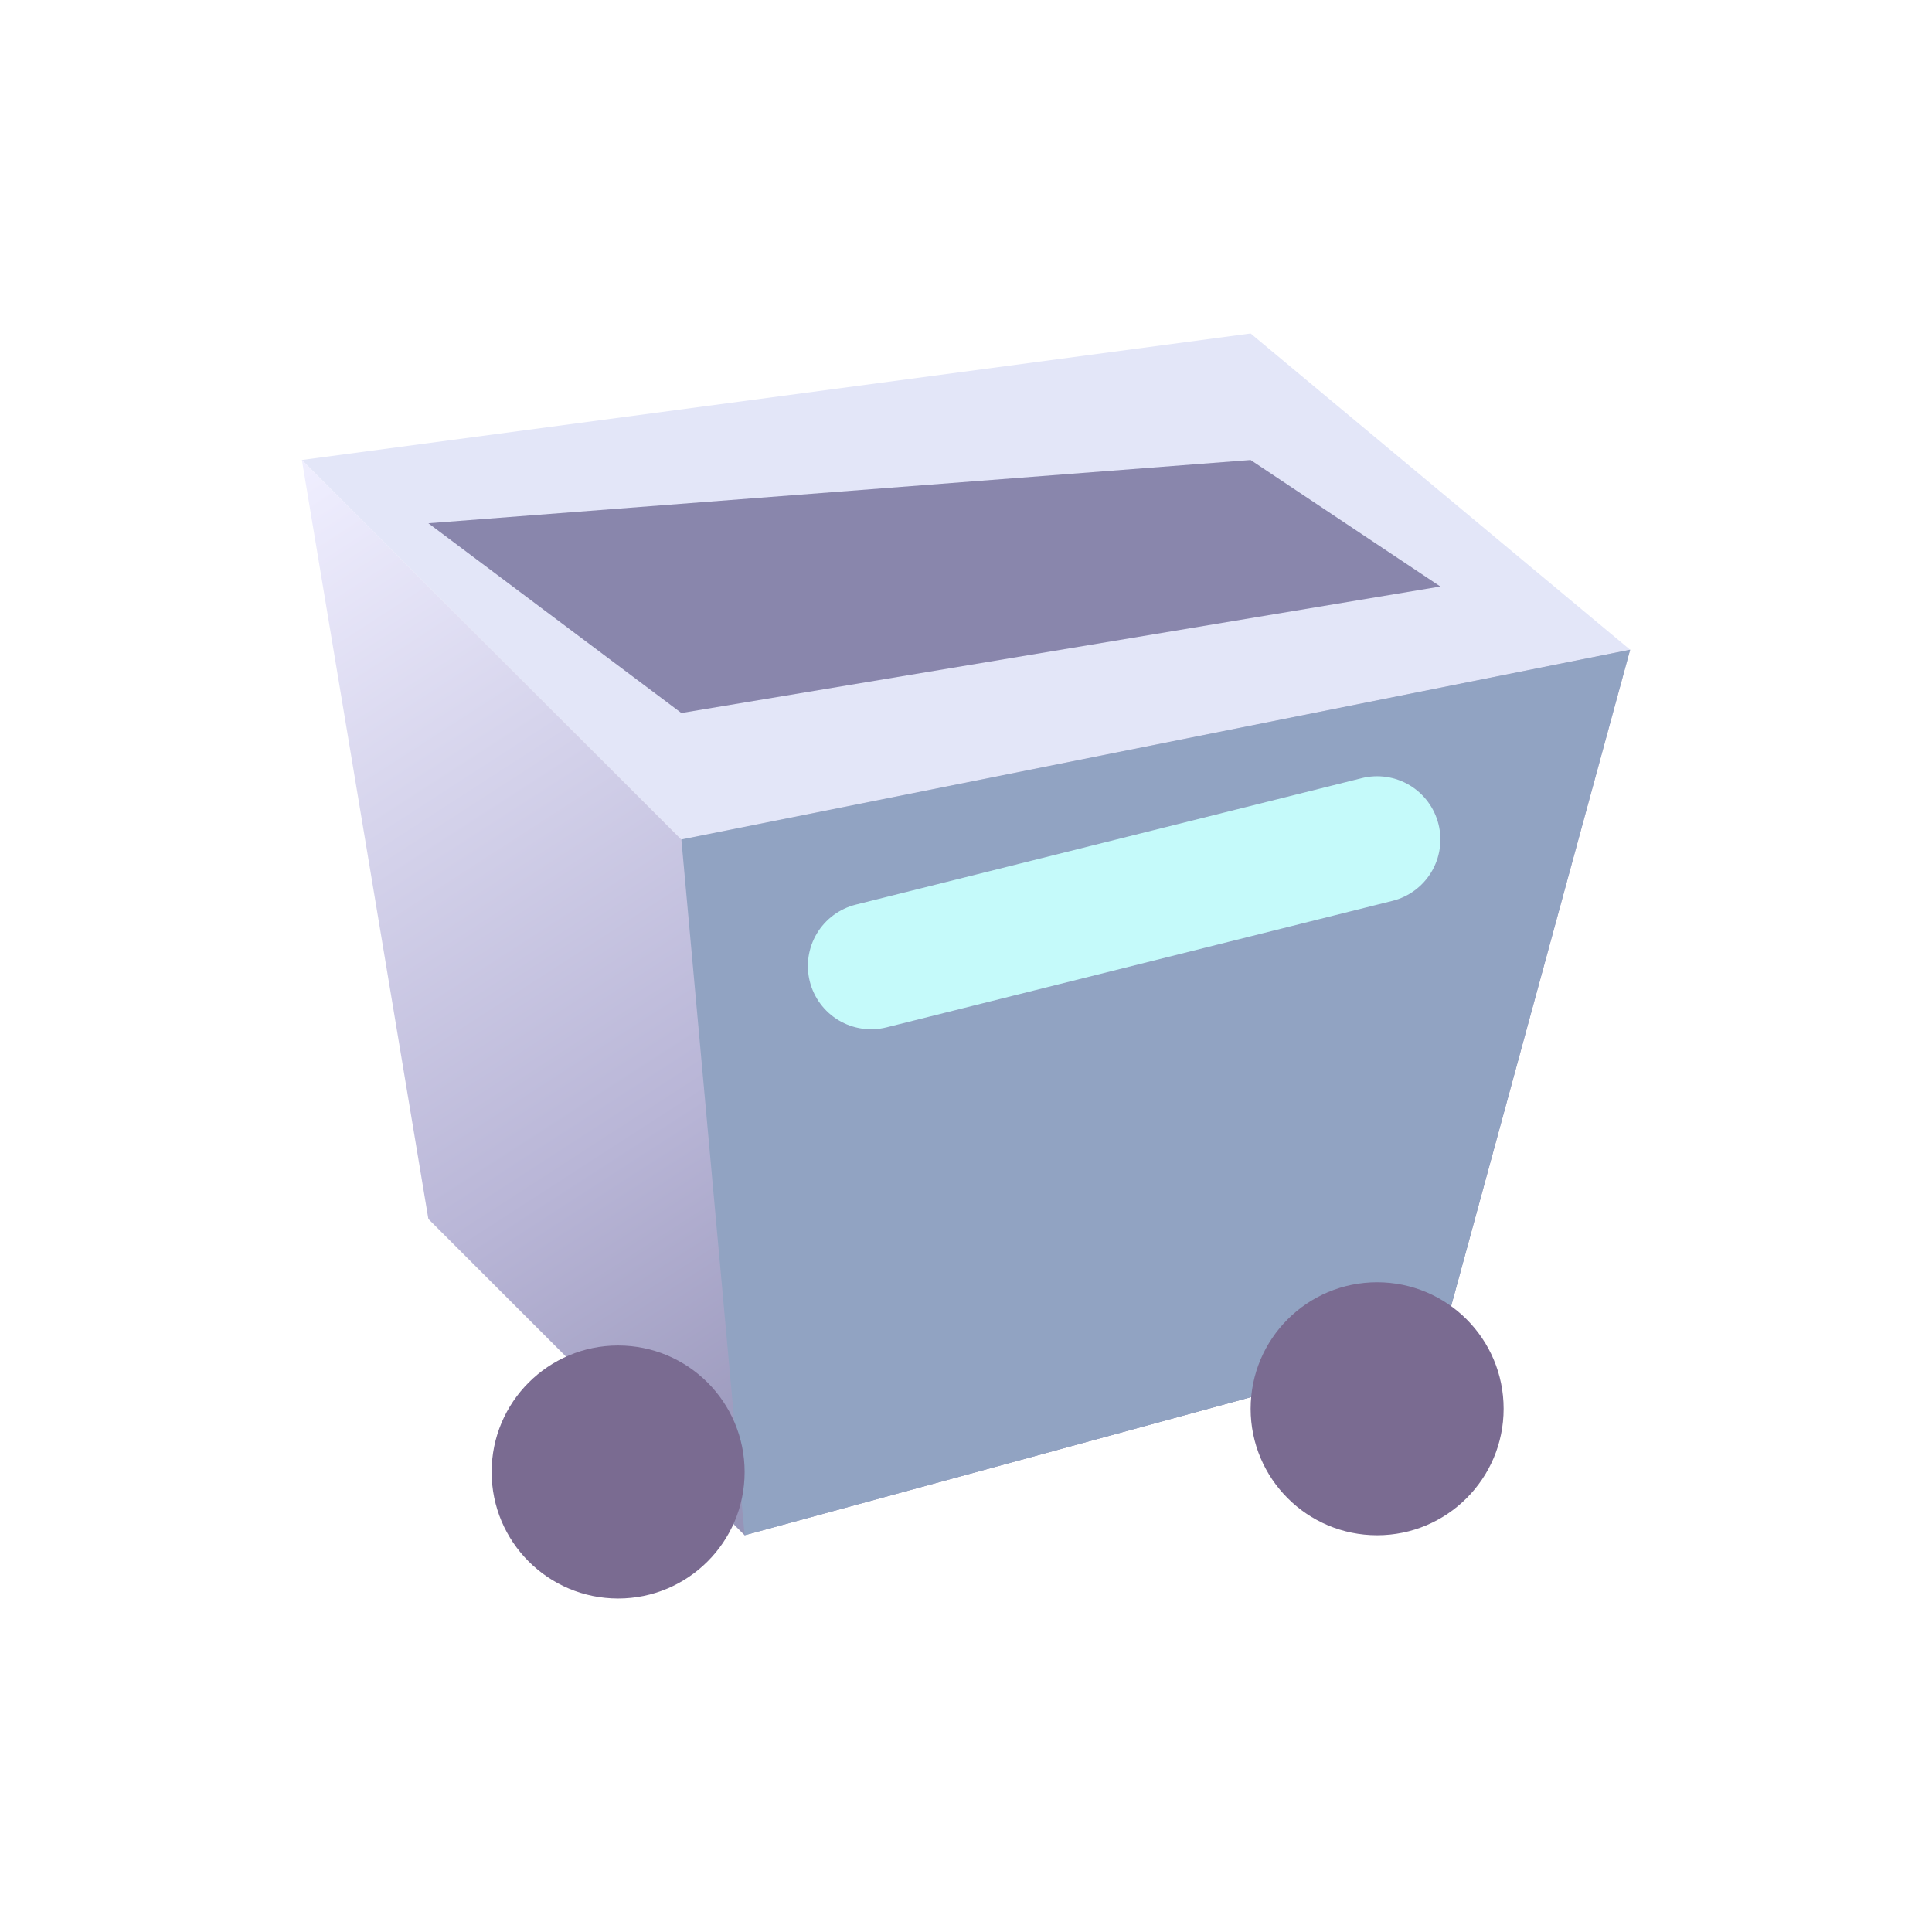
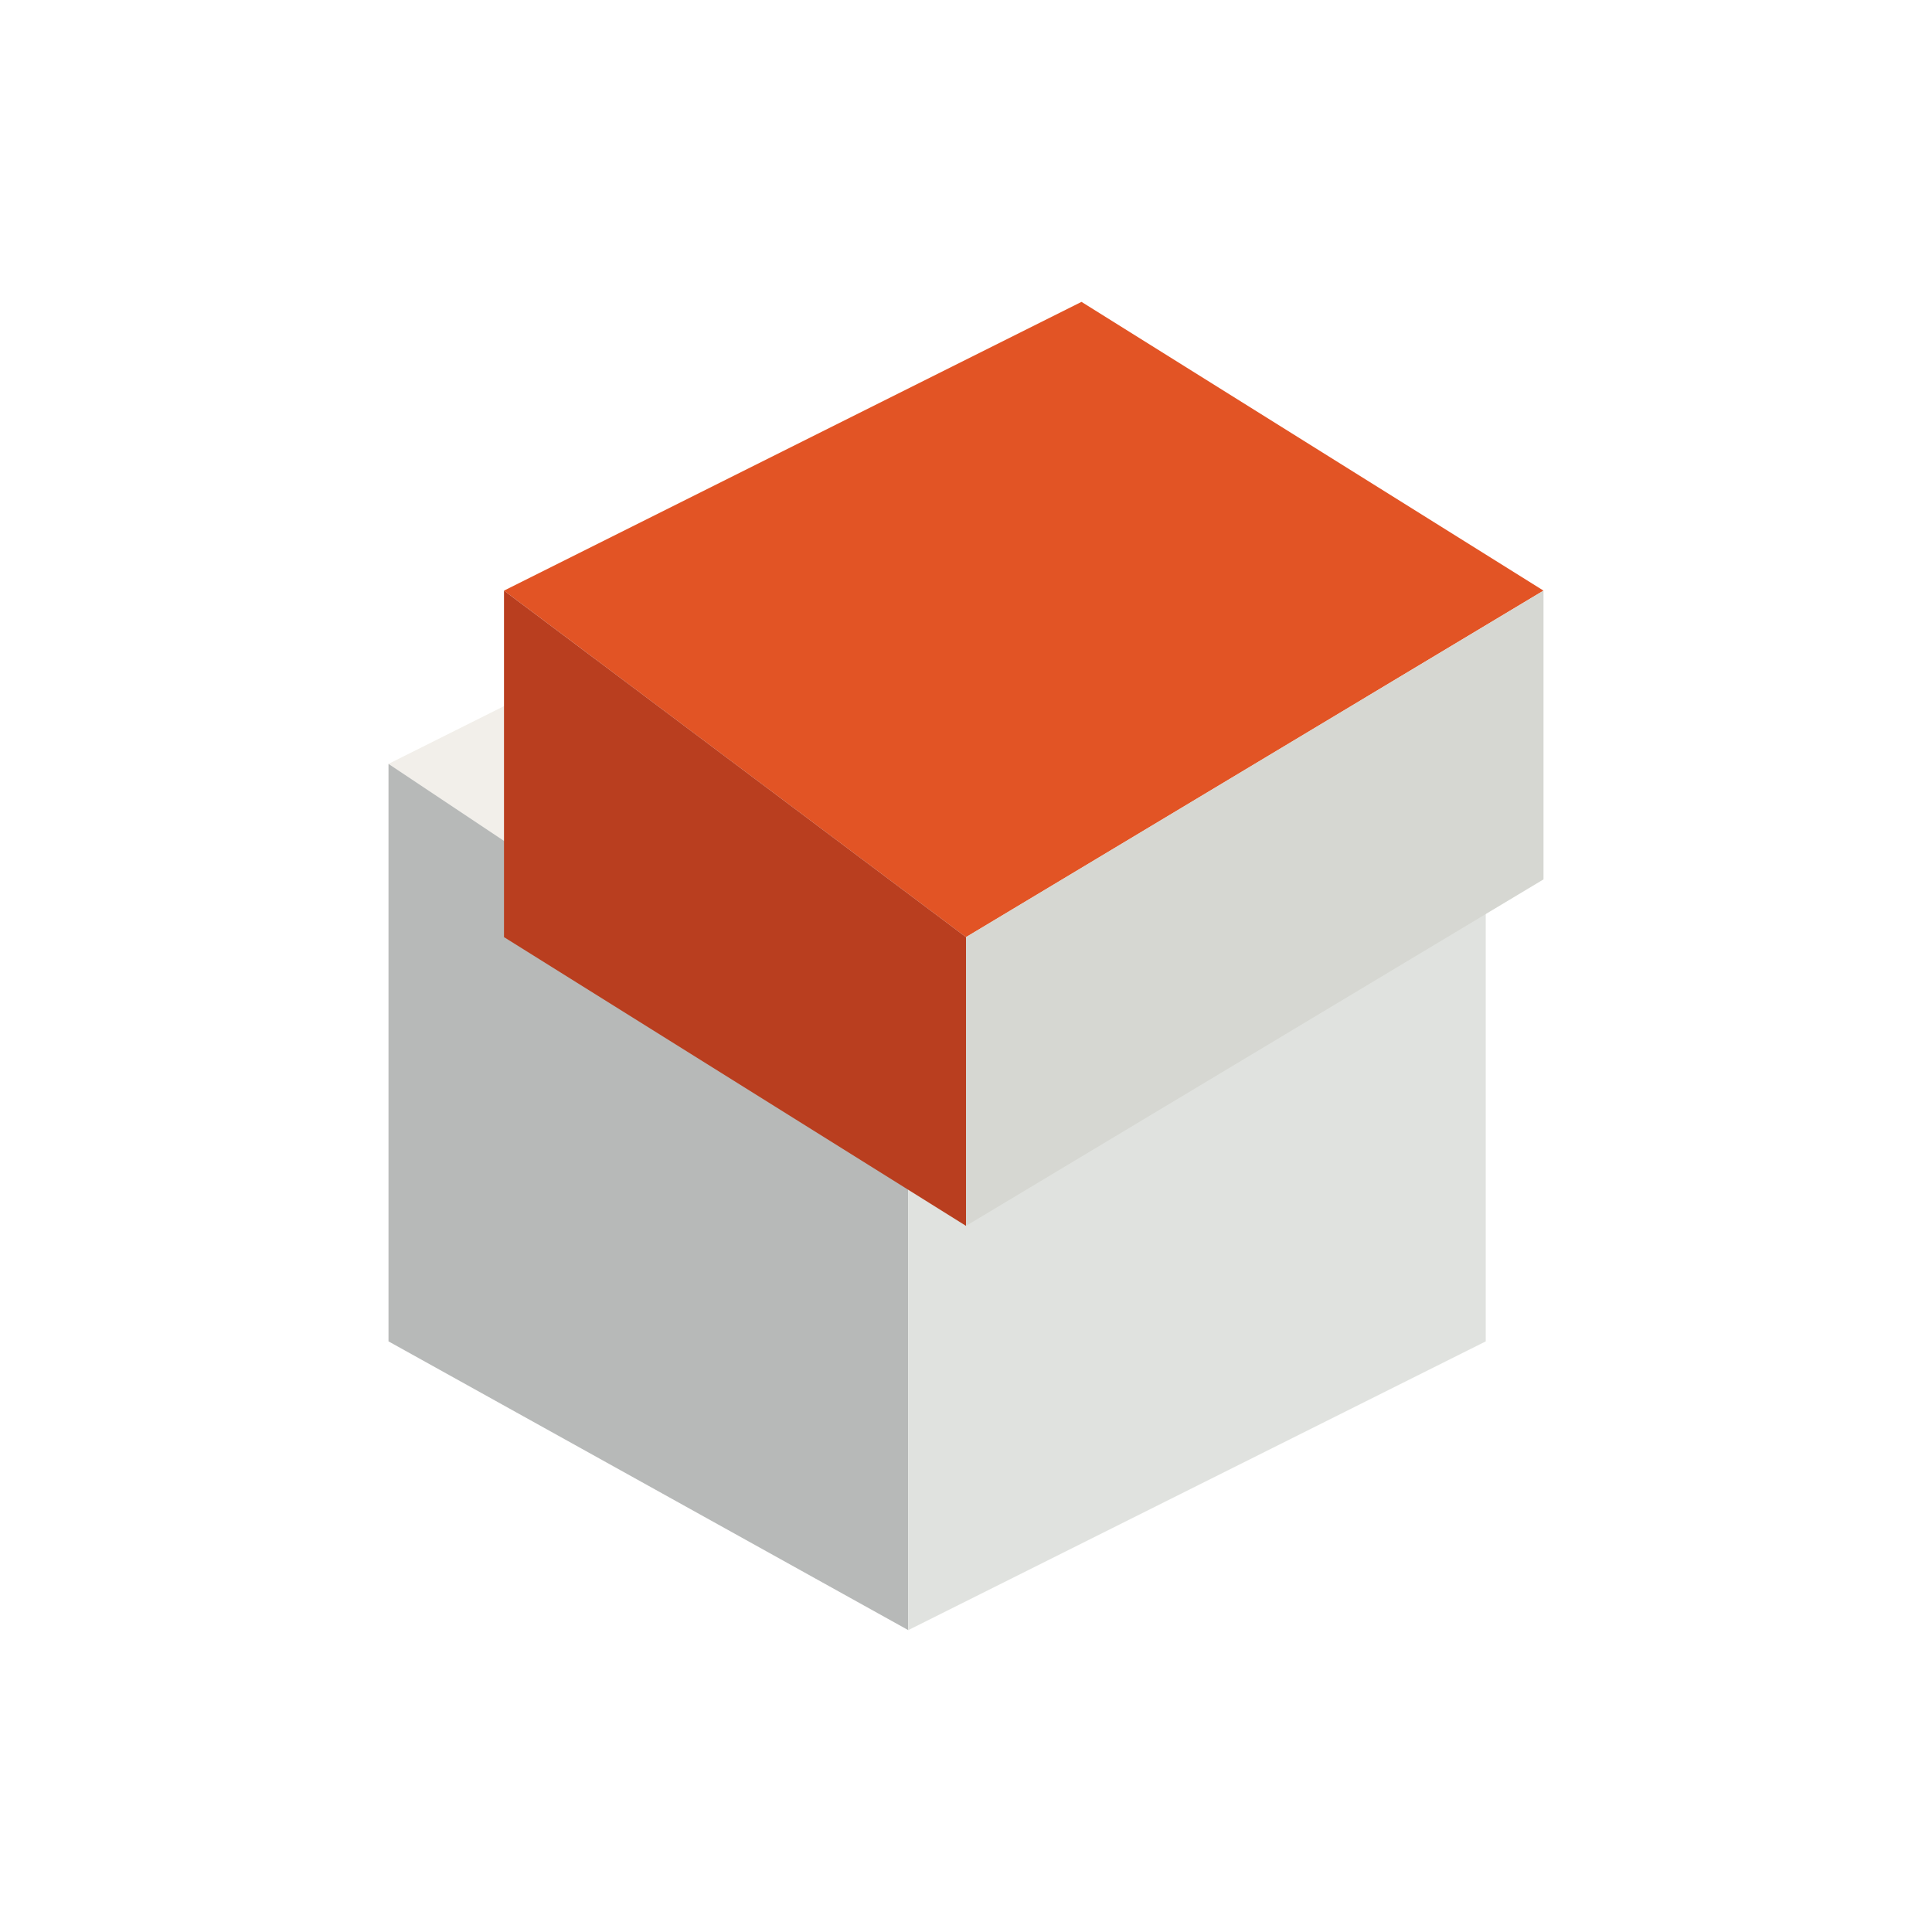
<svg xmlns="http://www.w3.org/2000/svg" viewBox="0 0 32 32">
-   <defs>
-     <linearGradient id="cyan" x2=".8" y2="1">
-       <stop stop-color="#c8ffff" />
-       <stop offset=".5" stop-color="#63e6e0" />
-       <stop offset="1" stop-color="#3398af" />
-     </linearGradient>
-     <linearGradient id="silver" x2=".8" y2="1">
-       <stop stop-color="#f0efff" />
-       <stop offset=".5" stop-color="#b9b6d7" />
-       <stop offset="1" stop-color="#77769c" />
-     </linearGradient>
-     <linearGradient id="gold" x2=".8" y2="1">
-       <stop stop-color="#fff1a0" />
-       <stop offset=".5" stop-color="#ffd85d" />
-       <stop offset="1" stop-color="#ce8c31" />
-     </linearGradient>
-     <linearGradient id="violet" x2=".8" y2="1">
-       <stop stop-color="#ecc5ff" />
-       <stop offset=".5" stop-color="#b58ae8" />
-       <stop offset="1" stop-color="#8054be" />
-     </linearGradient>
-     <linearGradient id="green" x2=".8" y2="1">
-       <stop stop-color="#bff79c" />
-       <stop offset=".5" stop-color="#6bd88f" />
-       <stop offset="1" stop-color="#369c7a" />
-     </linearGradient>
-     <linearGradient id="red" x2=".8" y2="1">
-       <stop stop-color="#ffb2ad" />
-       <stop offset=".5" stop-color="#fb677b" />
-       <stop offset="1" stop-color="#c54064" />
-     </linearGradient>
-     <linearGradient id="wood" x2=".8" y2="1">
-       <stop stop-color="#dcae83" />
-       <stop offset="1" stop-color="#986c66" />
-     </linearGradient>
-   </defs>
-   <g transform="translate(2.90476 2.38095) scale(1.04762)">
-     <path d="m2 5 15-2 6 5-15 3Z" fill="#e3e6f8" />
-     <path d="m4 6 13-1 3 2-12 2Z" fill="#8986ac" />
-     <path d="m2 5 6 6 15-3-3 11-11 3-5-5Z" fill="url(#silver)" />
-     <path d="m8 11 15-3-3 11-11 3Z" fill="#91a3c2" />
-     <path d="m11 13 8-2" stroke="#c5fafa" stroke-width="2" stroke-linecap="round" />
-     <circle cx="7" cy="21" r="2" fill="#7a6b91" />
-     <circle cx="19" cy="20" r="2" fill="#7a6b91" />
+   <g transform="translate(3.56522 5) scale(0.95652)">
+     <path d="m3 8 10-5 9 5-10 6Z" fill="#f2efea" />
+     <path d="m3 8 9 6v9l-9-5Z" fill="#b7b9b8" />
+     <path d="m12 14 10-6v10l-10 5Z" fill="#e0e2df" />
+     <path d="m5 5 10-5 8 5-10 6Z" fill="#e25425" />
+     <path d="m5 5 8 6v5l-8-5Z" fill="#b93e1f" />
+     <path d="m13 11 10-6v5l-10 6Z" fill="#d6d7d2" />
  </g>
</svg>
